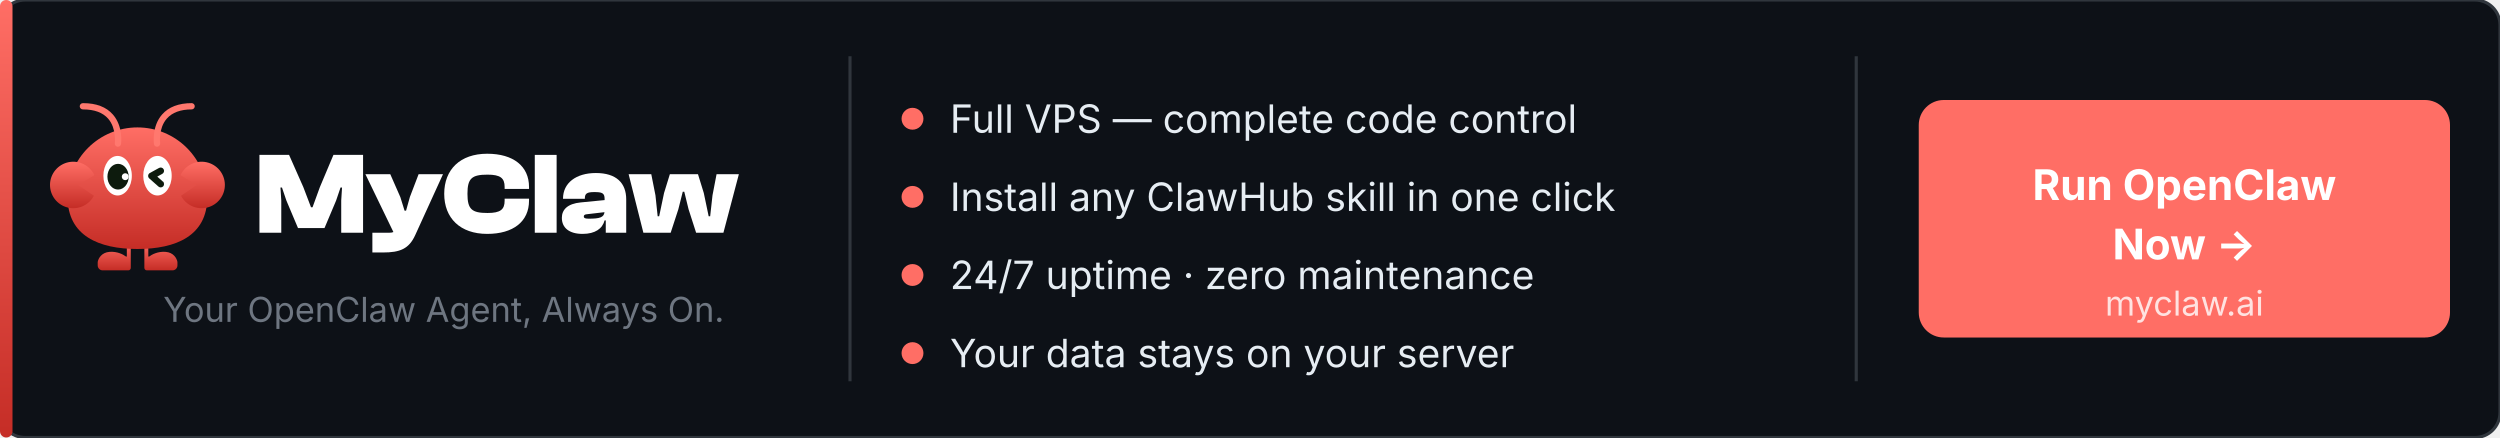
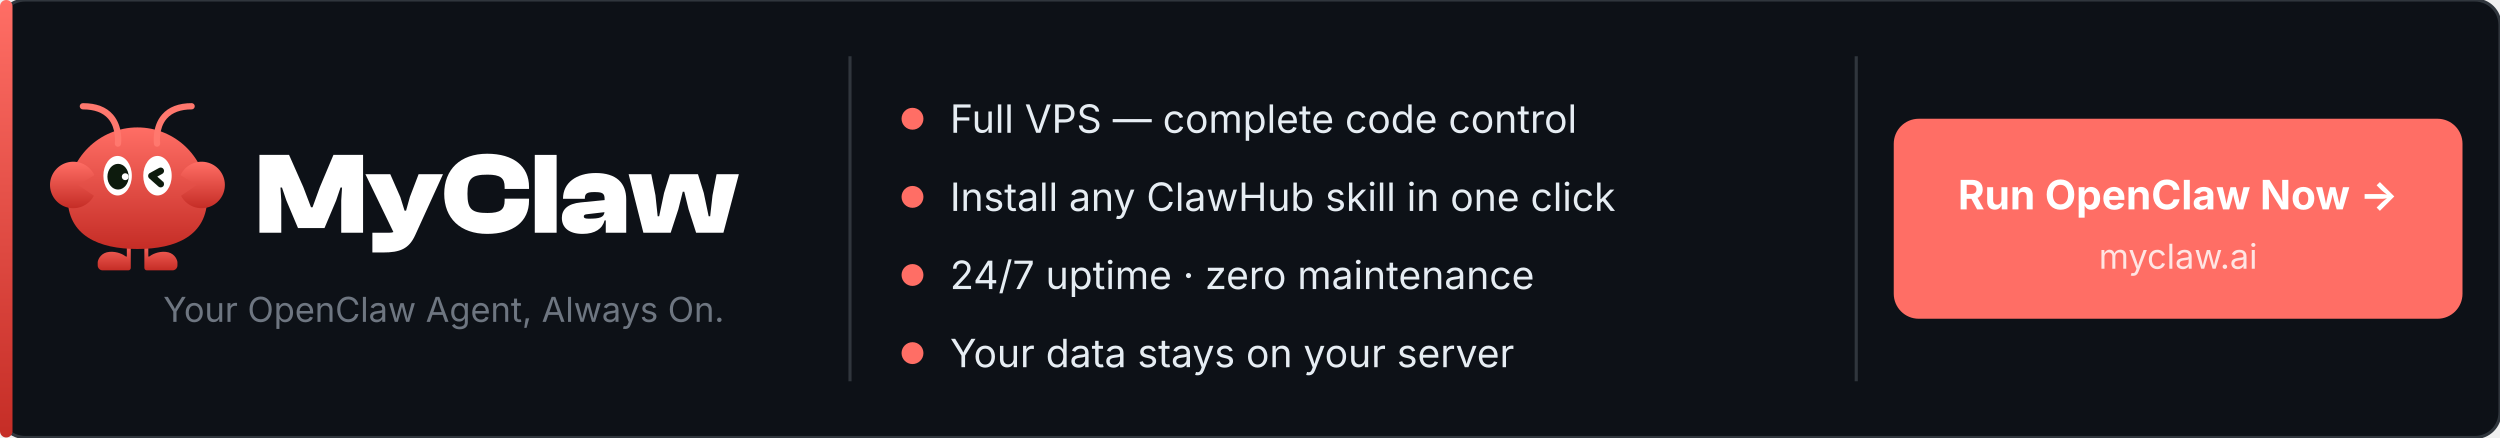
<svg xmlns="http://www.w3.org/2000/svg" width="800" height="140" viewBox="0 0 800 140">
  <defs>
    <linearGradient id="g1" x1="0%" y1="0%" x2="0%" y2="100%">
      <stop offset="0%" stop-color="#FF6E65" />
      <stop offset="100%" stop-color="#C52D26" />
    </linearGradient>
  </defs>
  <rect width="800" height="140" fill="#0D1117" rx="8" />
  <rect width="800" height="140" fill="none" stroke="#30363D" stroke-width="1" rx="8" />
  <rect x="0" y="0" width="4" height="140" fill="url(#g1)" rx="2" />
  <g transform="translate(16, 33) scale(0.079)">
    <path d="M311.215 619.789V558.925H327.215V667.425C327.215 672.948 322.738 677.425 317.215 677.425H213.215C202.169 677.425 193.215 668.471 193.215 657.425V645.347C193.215 644.4 193.272 643.457 193.447 642.527C195.936 629.279 208.521 604.741 241.715 602.425C272.339 600.289 296.517 612.787 307.688 621.436C309.075 622.51 311.215 621.543 311.215 619.789Z" fill="url(#g1)" />
    <path d="M398.215 619.789V558.925H382.215V667.425C382.215 672.948 386.692 677.425 392.215 677.425H496.215C507.261 677.425 516.215 668.471 516.215 657.425V645.347C516.215 644.4 516.158 643.457 515.983 642.527C513.494 629.279 500.909 604.741 467.715 602.425C437.091 600.289 412.913 612.787 401.742 621.436C400.355 622.51 398.215 621.543 398.215 619.789Z" fill="url(#g1)" />
    <path d="M637.123 381.135C637.123 537.296 510.46 590.875 354.214 590.875C197.969 590.875 71.307 537.296 71.307 381.135C71.307 306.144 101.113 234.224 154.169 181.197C207.224 128.17 279.183 98.38 354.214 98.38C429.246 98.38 501.205 128.17 554.261 181.197C607.317 234.224 637.123 306.144 637.123 381.135Z" fill="url(#g1)" />
    <path d="M113.728 331.458L179.725 291.913C170.78 272.617 155.565 256.915 136.554 247.363C117.544 237.81 95.858 234.968 75.027 239.301C54.196 243.635 35.446 254.887 21.827 271.227C8.209 287.567 0.525 308.032 0.026 329.292C-0.473 350.553 6.242 371.357 19.079 388.318C31.915 405.278 50.116 417.397 70.721 422.702C91.326 428.007 113.122 426.187 132.559 417.536C151.997 408.885 167.932 393.913 177.772 375.057L113.728 331.458Z" fill="url(#g1)" />
    <path d="M594.627 331.458L528.631 291.913C537.576 272.617 552.791 256.915 571.801 247.363C590.811 237.81 612.497 234.968 633.328 239.301C654.16 243.635 672.91 254.887 686.528 271.227C700.146 287.567 707.83 308.032 708.33 329.292C708.829 350.553 702.113 371.357 689.277 388.318C676.441 405.278 658.239 417.397 637.634 422.702C617.029 428.007 595.235 426.187 575.797 417.536C556.36 408.885 540.424 393.913 530.583 375.057L594.627 331.458Z" fill="url(#g1)" />
    <path d="M275.155 176.573C274.556 176.646 273.951 176.646 273.353 176.573C271.701 176.343 270.11 175.79 268.672 174.945C267.234 174.1 265.977 172.978 264.973 171.647C263.969 170.316 263.237 168.8 262.82 167.186C262.403 165.572 262.307 163.892 262.54 162.241C262.54 161.641 270.049 102.659 235.586 63.037C213.888 38.198 179.725 25.516 134.151 25.516C132.397 25.651 130.635 25.422 128.974 24.844C127.313 24.266 125.79 23.35 124.5 22.156C123.209 20.962 122.18 19.513 121.476 17.902C120.772 16.291 120.408 14.554 120.408 12.796C120.408 11.039 120.772 9.299 121.476 7.688C122.18 6.078 123.209 4.63 124.5 3.436C125.79 2.242 127.313 1.327 128.974 0.748C130.635 0.17 132.397 -0.059 134.151 0.076C187.534 0.076 228.153 15.609 254.957 46.376C297.153 94.928 288.143 162.841 287.768 165.693C287.333 168.723 285.817 171.492 283.499 173.492C281.18 175.492 278.217 176.586 275.155 176.573Z" fill="#FF786E" />
    <path d="M433.502 176.573C430.432 176.567 427.468 175.457 425.151 173.445C422.835 171.433 421.321 168.654 420.887 165.617C420.887 162.765 411.502 94.852 453.773 46.3C480.502 15.533 521.348 0 574.581 0C577.787 0.246 580.782 1.694 582.967 4.053C585.152 6.411 586.366 9.506 586.366 12.72C586.366 15.934 585.152 19.029 582.967 21.387C580.782 23.746 577.787 25.194 574.581 25.44C528.856 25.44 494.693 38.047 472.995 62.961C438.307 102.808 446.041 161.415 446.116 162.015C446.349 163.666 446.254 165.346 445.836 166.96C445.419 168.574 444.687 170.089 443.683 171.421C442.679 172.752 441.422 173.873 439.984 174.718C438.546 175.564 436.956 176.117 435.303 176.347C434.714 176.495 434.109 176.571 433.502 176.573Z" fill="#FF786E" />
    <path d="M273.827 374.13C305.645 374.13 331.439 338.267 331.439 294.028C331.439 249.788 305.645 213.925 273.827 213.925C242.009 213.925 216.215 249.788 216.215 294.028C216.215 338.267 242.009 374.13 273.827 374.13Z" fill="white" />
    <path d="M435.317 374.13C467.136 374.13 492.929 338.267 492.929 294.028C492.929 249.788 467.136 213.925 435.317 213.925C403.499 213.925 377.705 249.788 377.705 294.028C377.705 338.267 403.499 374.13 435.317 374.13Z" fill="white" />
    <path d="M275.665 350.091C299.452 350.091 318.734 326.779 318.734 298.021C318.734 269.263 299.452 245.95 275.665 245.95C251.879 245.95 232.596 269.263 232.596 298.021C232.596 326.779 251.879 350.091 275.665 350.091Z" fill="#0D1B0D" />
    <path d="M304.831 312.077C312.598 312.077 318.894 305.784 318.894 298.021C318.894 290.258 312.598 283.965 304.831 283.965C297.064 283.965 290.768 290.258 290.768 298.021C290.768 305.784 297.064 312.077 304.831 312.077Z" fill="white" />
    <path d="M448.422 341.468C445.097 341.446 441.891 340.225 439.392 338.032L402.076 304.97C400.437 303.529 399.172 301.714 398.389 299.678C397.605 297.642 397.328 295.446 397.579 293.279C397.83 291.112 398.604 289.039 399.832 287.237C401.061 285.434 402.708 283.955 404.633 282.928L441.87 262.482C445.049 260.756 448.783 260.362 452.252 261.388C455.721 262.414 458.64 264.776 460.368 267.953C462.095 271.13 462.488 274.863 461.462 278.33C460.435 281.797 458.073 284.715 454.894 286.441L434.518 297.623L457.371 317.909C460.709 319.088 459.802 320.518 460.587 322.12C461.372 323.722 461.832 325.462 461.944 327.242C462.055 329.022 461.815 330.808 461.236 332.495C460.657 334.182 459.751 335.738 458.57 337.075C457.269 338.462 455.697 339.568 453.951 340.323C452.206 341.079 450.324 341.468 448.422 341.468Z" fill="#0D1B0D" />
    <path d="M936.823 525H848.355V209.706H968.351L1026.23 340.529L1057.29 421.941H1063.41L1093.05 340.529L1148.11 209.706H1268.11V525H1179.64V394.647L1182.93 341.941H1176.81L1158.93 394.647L1111.88 506.176H1004.59L957.528 394.647L939.646 341.941H933.529L936.823 394.647V525Z" fill="white" />
    <path d="M1348.64 605H1305.82V525H1374.53C1381.58 525 1387.23 524.059 1391 522.176L1277.59 287.824H1378.29L1419.23 381L1436.17 435.588H1442.29L1457.82 380.059L1493.11 287.824H1591.93L1479.46 534.412C1454.05 590.412 1417.82 605 1348.64 605Z" fill="white" />
    <path d="M1770.95 529.706C1661.31 529.706 1596.84 465.706 1596.84 367.353C1596.84 269 1661.31 205 1770.95 205C1876.83 205 1940.36 255.353 1940.36 339.588V347.588H1841.54V339.588C1841.54 303.824 1824.6 289.706 1772.36 289.706C1708.37 289.706 1690.96 304.765 1690.96 367.353C1690.96 429.941 1708.37 445 1772.36 445C1824.6 445 1841.54 430.882 1841.54 395.118V387.118H1940.36V395.118C1940.36 479.353 1876.83 529.706 1770.95 529.706Z" fill="white" />
    <path d="M2052.13 525H1963.67V209.706H2052.13V525Z" fill="white" />
    <path d="M2157.09 529.706C2103.45 529.706 2073.33 505.235 2073.33 464.765C2073.33 431.353 2096.39 407.353 2150.04 402.176L2246.5 392.765V388.059C2246.5 364.059 2236.15 360.294 2204.62 360.294C2175.45 360.294 2166.51 365.941 2166.51 385.706V387.588H2078.04V386.647C2078.04 323.588 2130.74 283.118 2211.21 283.118C2294.03 283.118 2334.03 323.588 2334.03 389.941V525H2251.21V475.118H2246.5C2237.56 508.529 2208.39 529.706 2157.09 529.706ZM2162.27 459.118C2162.27 466.647 2169.8 468.059 2183.45 468.059C2226.27 468.059 2243.68 462.882 2246.03 441.706L2173.56 450.176C2165.56 451.118 2162.27 453.941 2162.27 459.118Z" fill="white" />
    <path d="M2514.13 525H2403.55L2343.78 287.824H2435.54L2452.48 373.471L2461.43 458.176H2467.54L2487.31 364.059L2510.84 287.824H2624.71L2648.24 364.059L2668.01 458.176H2674.12L2683.54 373.471L2700.01 287.824H2790.36L2727.77 525H2617.18L2586.6 429.941L2569.19 358.882H2563.07L2545.19 429.941L2514.13 525Z" fill="white" />
  </g>
  <text x="142" y="103" font-family="-apple-system,BlinkMacSystemFont,'Segoe UI',sans-serif" font-size="11" fill="#6E7681" text-anchor="middle">Your OpenClaw Agent, Always On.</text>
  <line x1="272" y1="18" x2="272" y2="122" stroke="#30363D" stroke-width="1" />
  <circle cx="292" cy="38" r="3.5" fill="#FF6E65" />
  <text x="304" y="42.5" font-family="-apple-system,BlinkMacSystemFont,'Segoe UI',sans-serif" font-size="12.5" fill="#E6EDF3">Full VPS — complete code control</text>
  <circle cx="292" cy="63" r="3.5" fill="#FF6E65" />
  <text x="304" y="67.5" font-family="-apple-system,BlinkMacSystemFont,'Segoe UI',sans-serif" font-size="12.5" fill="#E6EDF3">Install any ClawHub skill in one click</text>
  <circle cx="292" cy="88" r="3.5" fill="#FF6E65" />
  <text x="304" y="92.5" font-family="-apple-system,BlinkMacSystemFont,'Segoe UI',sans-serif" font-size="12.5" fill="#E6EDF3">24/7 uptime · zero maintenance</text>
  <circle cx="292" cy="113" r="3.5" fill="#FF6E65" />
  <text x="304" y="117.5" font-family="-apple-system,BlinkMacSystemFont,'Segoe UI',sans-serif" font-size="12.5" fill="#E6EDF3">Your data stays on your server</text>
  <line x1="594" y1="18" x2="594" y2="122" stroke="#30363D" stroke-width="1" />
-   <rect x="614" y="32" width="170" height="76" rx="8" fill="#FF6E65" />
-   <text x="699" y="64" font-family="-apple-system,BlinkMacSystemFont,'Segoe UI',sans-serif" font-size="13.5" font-weight="700" fill="#FFFFFF" text-anchor="middle">Run OpenClaw</text>
-   <text x="699" y="83" font-family="-apple-system,BlinkMacSystemFont,'Segoe UI',sans-serif" font-size="13.5" font-weight="700" fill="#FFFFFF" text-anchor="middle">Now →</text>
-   <text x="699" y="101" font-family="-apple-system,BlinkMacSystemFont,'Segoe UI',sans-serif" font-size="11" fill="rgba(255,255,255,0.8)" text-anchor="middle">myclaw.ai</text>
+   <rect x="606" y="38" width="182" height="64" rx="8" fill="#FF6E65" />
+   <text x="697" y="67" font-family="-apple-system,BlinkMacSystemFont,'Segoe UI',sans-serif" font-size="13" font-weight="700" fill="#FFFFFF" text-anchor="middle">Run OpenClaw Now →</text>
+   <text x="697" y="86" font-family="-apple-system,BlinkMacSystemFont,'Segoe UI',sans-serif" font-size="11" fill="rgba(255,255,255,0.82)" text-anchor="middle">myclaw.ai</text>
</svg>
